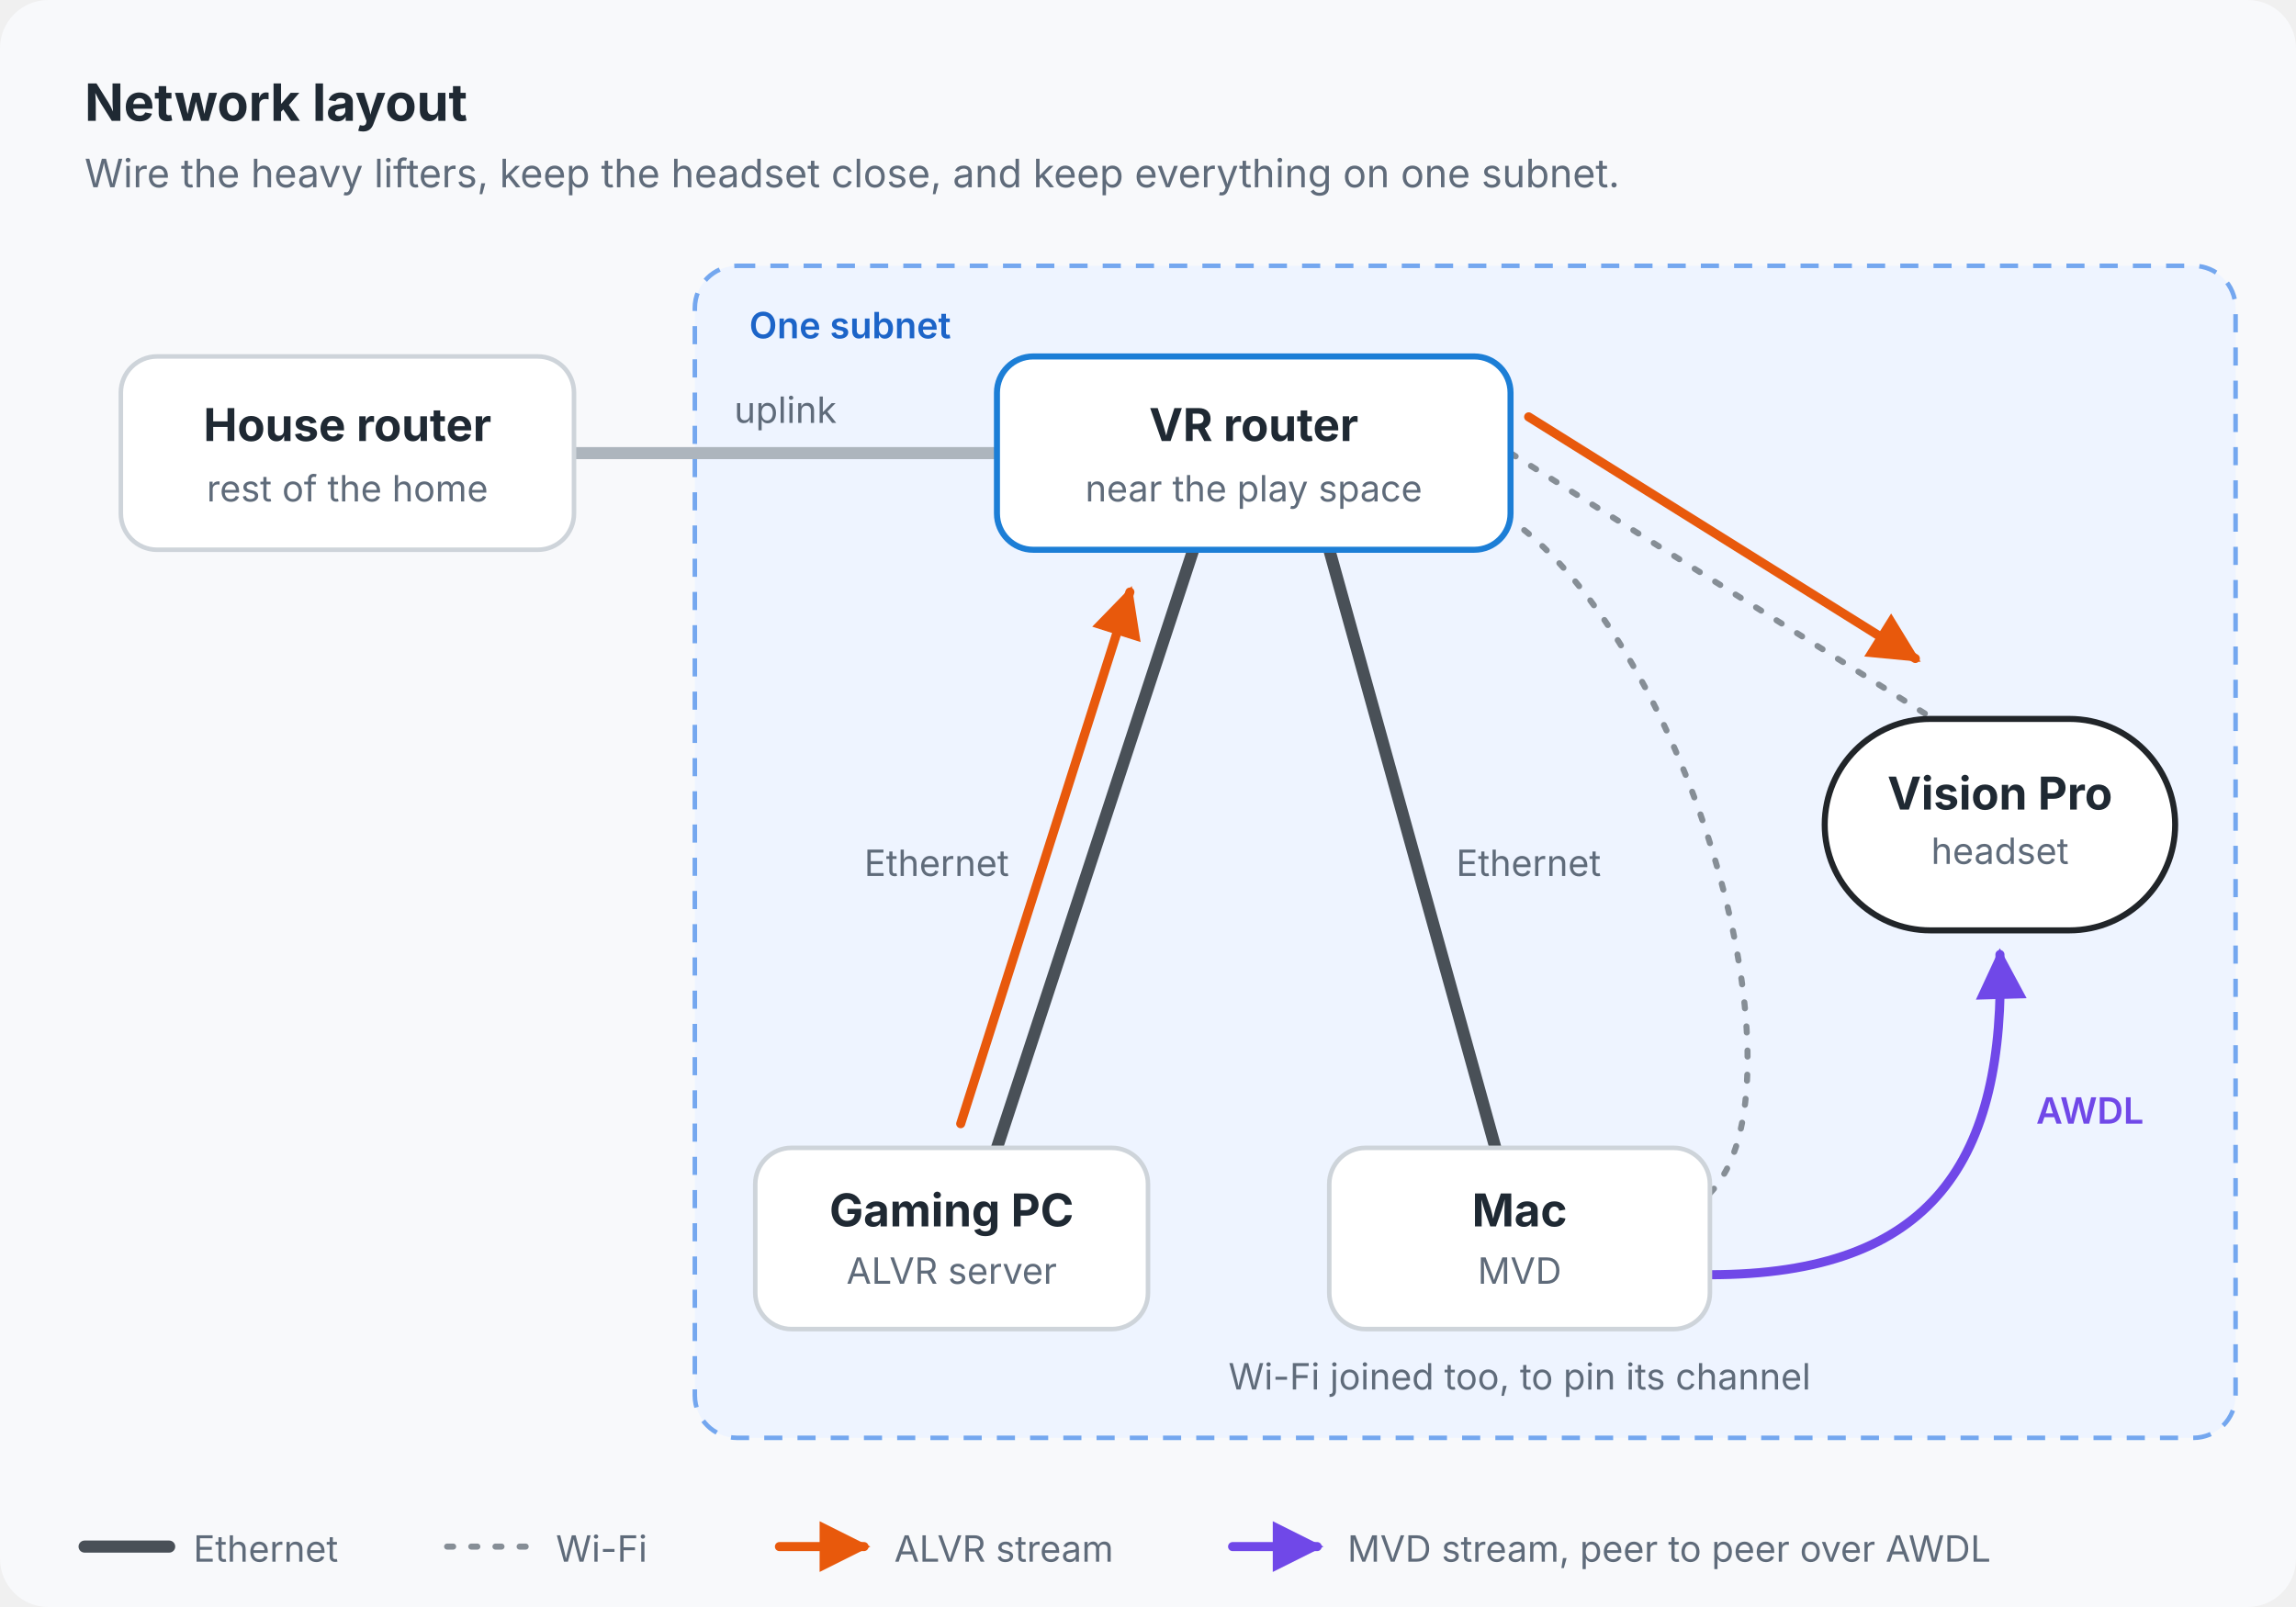
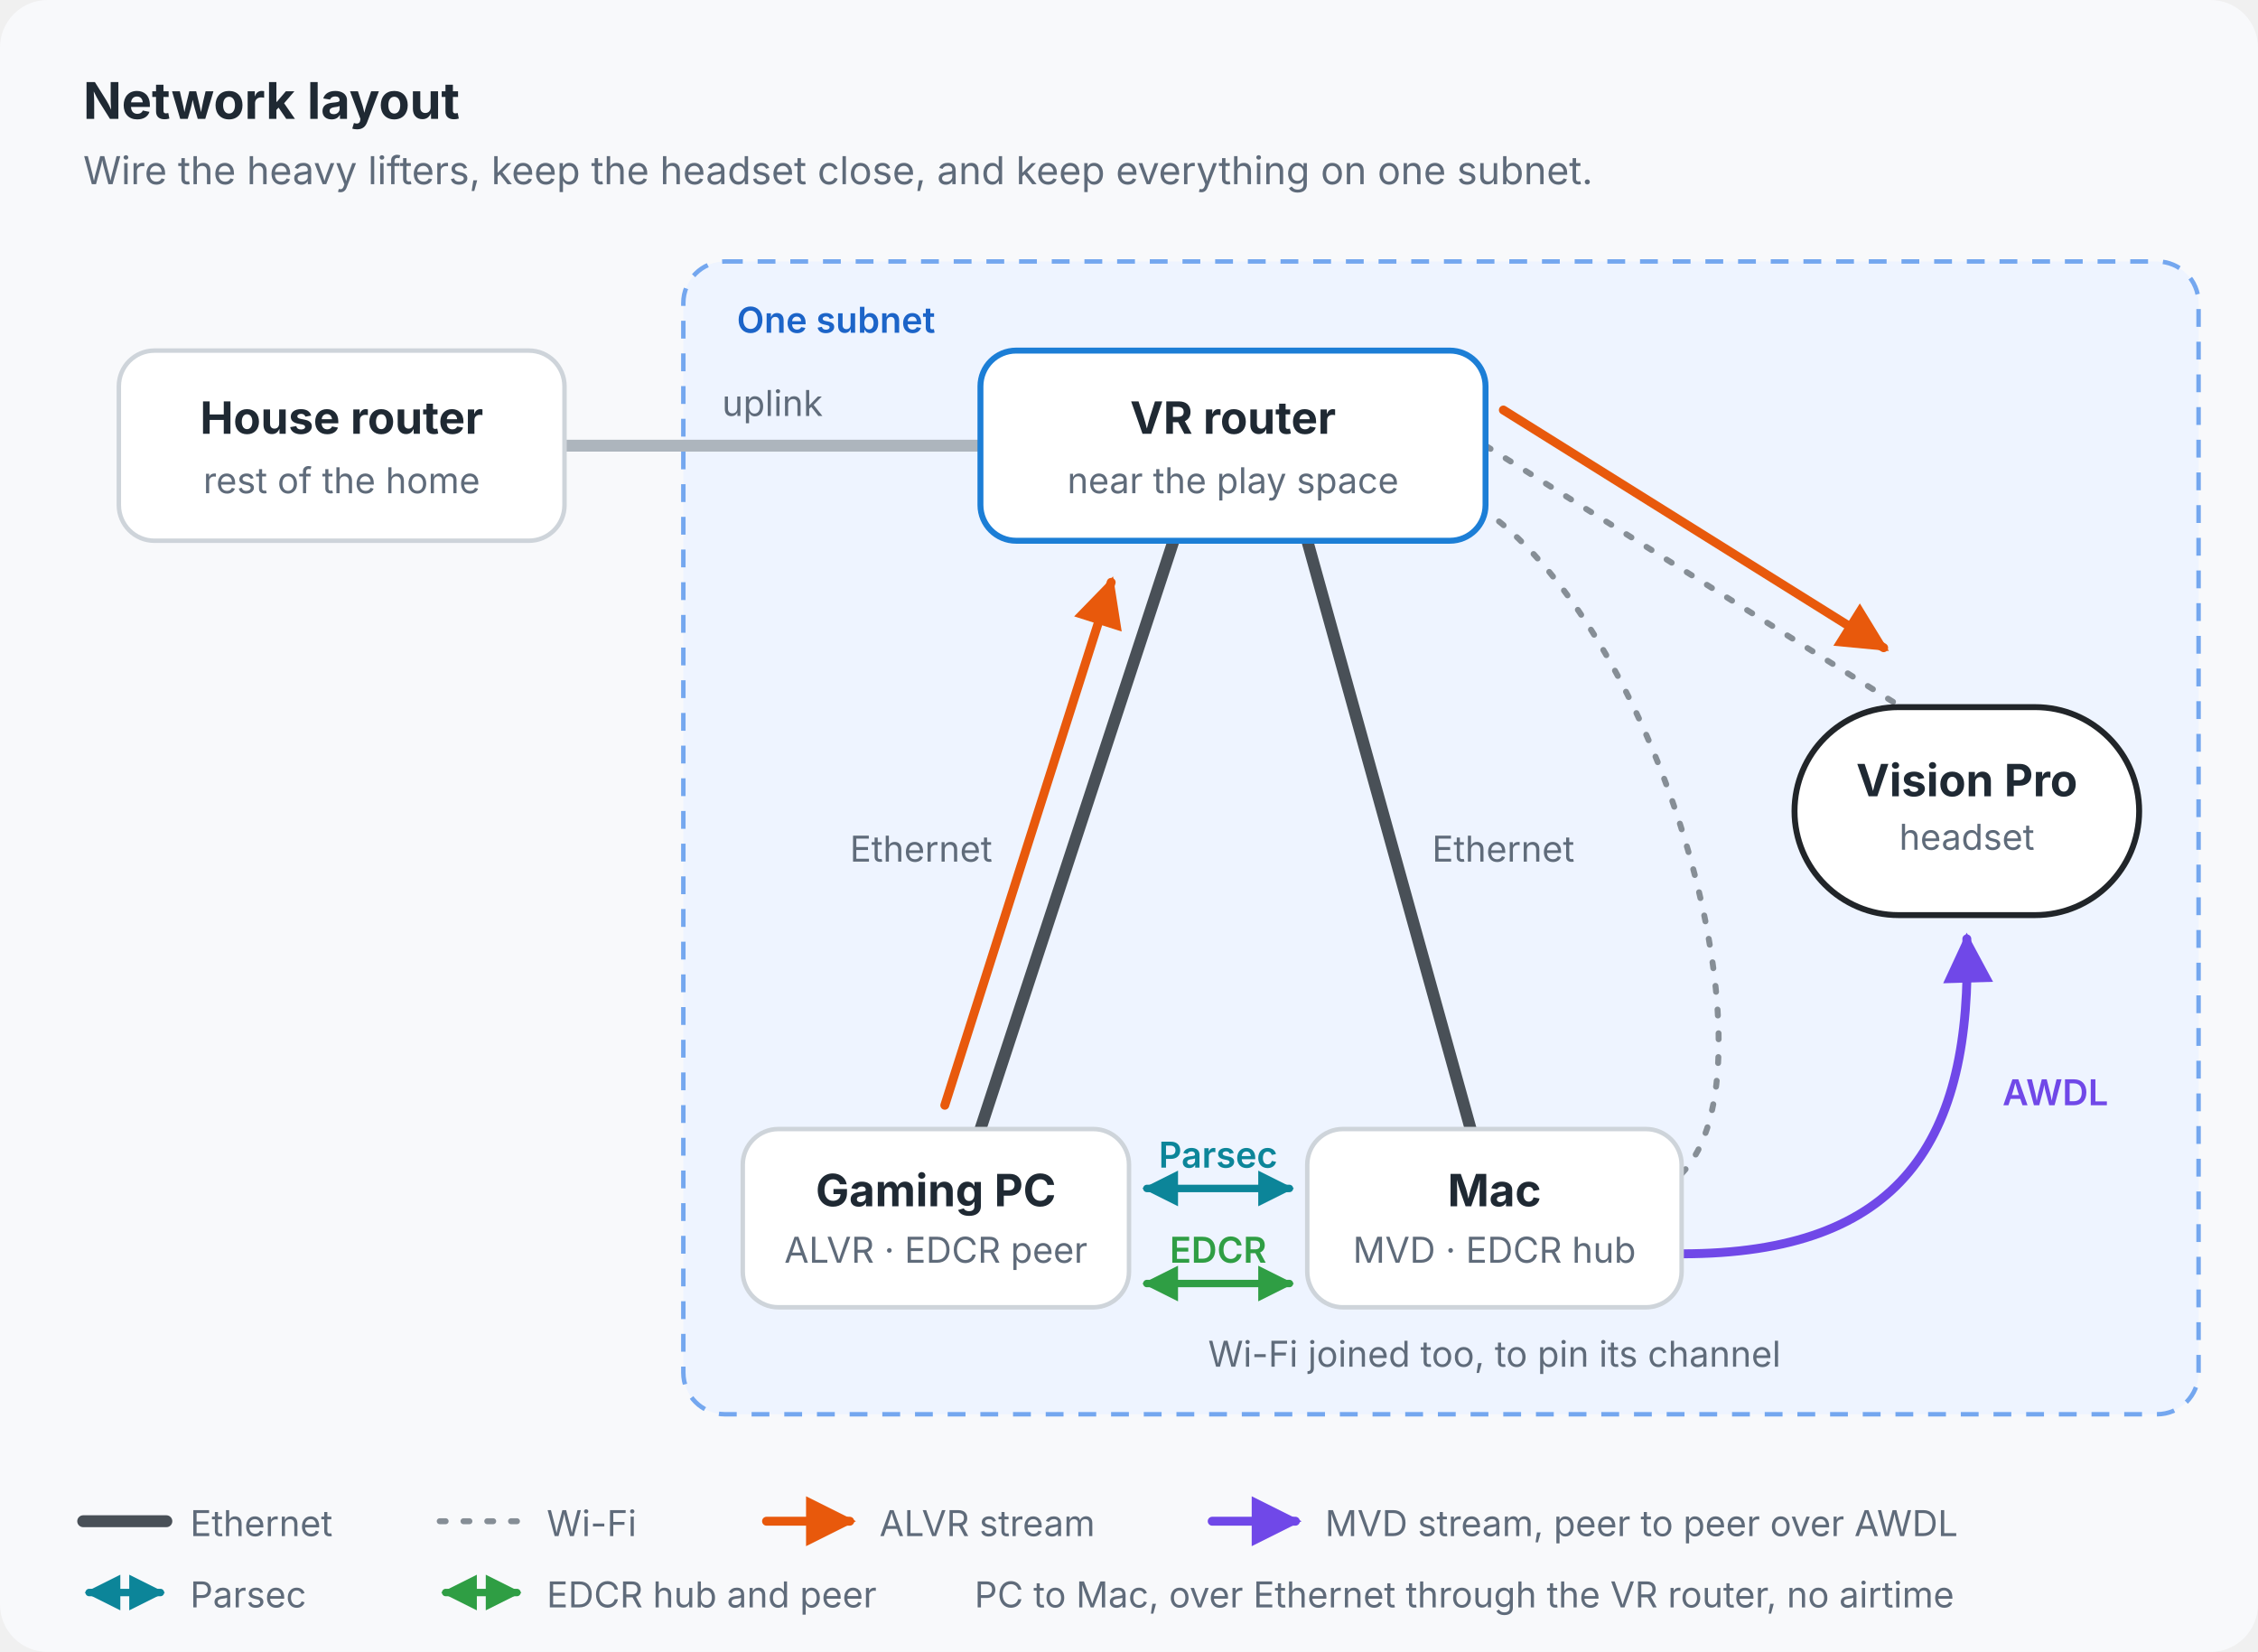
- <svg xmlns="http://www.w3.org/2000/svg" viewBox="0 0 760 532" width="100%" role="img" aria-labelledby="t d">
+ <svg xmlns="http://www.w3.org/2000/svg" viewBox="0 0 760 556" width="100%" role="img" aria-labelledby="t d">
  <defs>
    <marker id="a-alvr" viewBox="0 0 10 10" refX="8" refY="5" markerWidth="7" markerHeight="7" orient="auto-start-reverse">
      <path d="M1 1L9 5L1 9z" fill="#e8590c" />
    </marker>
    <marker id="a-mvd" viewBox="0 0 10 10" refX="8" refY="5" markerWidth="7" markerHeight="7" orient="auto-start-reverse">
      <path d="M1 1L9 5L1 9z" fill="#7048e8" />
+     </marker>
+     <marker id="a-parsec" viewBox="0 0 10 10" refX="8" refY="5" markerWidth="6" markerHeight="6" orient="auto-start-reverse">
+       <path d="M1 1L9 5L1 9z" fill="#0c8599" />
+     </marker>
+     <marker id="a-edcr" viewBox="0 0 10 10" refX="8" refY="5" markerWidth="6" markerHeight="6" orient="auto-start-reverse">
+       <path d="M1 1L9 5L1 9z" fill="#2f9e44" />
    </marker>
  </defs>
  <style>
    text { font-family: -apple-system, BlinkMacSystemFont, "Segoe UI", system-ui, sans-serif; fill: #1f2933; }
    .title { font-size: 17px; font-weight: 650; }
    .sub { font-size: 13px; fill: #5f6b7a; }
    .name { font-size: 15px; font-weight: 650; text-anchor: middle; }
    .role { font-size: 12px; fill: #5f6b7a; text-anchor: middle; }
    .tag { font-size: 12px; fill: #5f6b7a; }
    .node { fill: #ffffff; stroke: #ced4da; stroke-width: 1.5; }
    .wire { stroke: #495057; stroke-width: 4; stroke-linecap: round; fill: none; }
    .wifi { stroke: #868e96; stroke-width: 2; stroke-dasharray: 2 6; stroke-linecap: round; fill: none; }
    .alvr { stroke: #e8590c; stroke-width: 3; fill: none; stroke-linecap: round; }
    .mvd { stroke: #7048e8; stroke-width: 3; fill: none; stroke-linecap: round; }
+     .parsec { stroke: #0c8599; stroke-width: 2.5; fill: none; stroke-linecap: round; }
+     .edcr { stroke: #2f9e44; stroke-width: 2.5; fill: none; stroke-linecap: round; }
  </style>
-   <rect width="760" height="532" rx="16" fill="#f8f9fb" />
+   <rect width="760" height="556" rx="16" fill="#f8f9fb" />
  <text x="28" y="40" class="title">Network layout</text>
  <text x="28" y="62" class="sub">Wire the heavy lifters, keep the headset close, and keep everything on one subnet.</text>
  <rect x="230" y="88" width="510" height="388" rx="14" fill="#eef4ff" stroke="#74a7ef" stroke-width="1.5" stroke-dasharray="6 5" />
  <text x="248" y="112" class="tag" style="fill:#1c64c8;font-weight:600">One subnet</text>
  <path d="M190 150 H330" class="wire" style="stroke:#adb5bd" />
  <text x="260" y="140" class="tag" text-anchor="middle">uplink</text>
  <path d="M395 182 L330 380" class="wire" />
  <path d="M440 182 L495 380" class="wire" />
  <text x="334" y="290" class="tag" text-anchor="end">Ethernet</text>
  <text x="482" y="290" class="tag">Ethernet</text>
  <path d="M566 395 C 600 360 560 215 500 172" class="wifi" />
  <path d="M500 150 L640 238" class="wifi" />
  <path d="M318 372 L374 196" class="alvr" marker-end="url(#a-alvr)" />
  <path d="M506 138 L634 218" class="alvr" marker-end="url(#a-alvr)" />
  <path d="M566 422 C 640 422 664 384 662 316" class="mvd" marker-end="url(#a-mvd)" />
+   <path d="M386 400 H434" class="parsec" marker-start="url(#a-parsec)" marker-end="url(#a-parsec)" />
+   <text x="410" y="393" class="tag" text-anchor="middle" style="fill:#0c8599;font-weight:600">Parsec</text>
+   <path d="M386 432 H434" class="edcr" marker-start="url(#a-edcr)" marker-end="url(#a-edcr)" />
+   <text x="410" y="425" class="tag" text-anchor="middle" style="fill:#2f9e44;font-weight:600">EDCR</text>
  <text x="674" y="372" class="tag" style="fill:#7048e8;font-weight:600">AWDL</text>
  <rect x="40" y="118" width="150" height="64" rx="12" class="node" />
  <text x="115" y="146" class="name">House router</text>
  <text x="115" y="166" class="role">rest of the home</text>
  <rect x="330" y="118" width="170" height="64" rx="12" class="node" style="stroke:#1c7ed6;stroke-width:2" />
  <text x="415" y="146" class="name">VR router</text>
  <text x="415" y="166" class="role">near the play space</text>
  <rect x="250" y="380" width="130" height="60" rx="12" class="node" />
  <text x="315" y="406" class="name">Gaming PC</text>
-   <text x="315" y="425" class="role">ALVR server</text>
+   <text x="315" y="425" class="role">ALVR · EDCR peer</text>
  <rect x="440" y="380" width="126" height="60" rx="12" class="node" />
  <text x="503" y="406" class="name">Mac</text>
-   <text x="503" y="425" class="role">MVD</text>
+   <text x="503" y="425" class="role">MVD · EDCR hub</text>
  <text x="503" y="460" class="role">Wi-Fi joined too, to pin its channel</text>
  <rect x="604" y="238" width="116" height="70" rx="35" class="node" style="stroke:#212529;stroke-width:2" />
  <text x="662" y="268" class="name">Vision Pro</text>
  <text x="662" y="286" class="role">headset</text>
  <g transform="translate(28,506)">
    <path d="M0 6 H28" class="wire" />
    <text x="36" y="11" class="tag">Ethernet</text>
    <path d="M120 6 H148" class="wifi" />
    <text x="156" y="11" class="tag">Wi-Fi</text>
    <path d="M230 6 H258" class="alvr" marker-end="url(#a-alvr)" />
    <text x="268" y="11" class="tag">ALVR stream</text>
    <path d="M380 6 H408" class="mvd" marker-end="url(#a-mvd)" />
    <text x="418" y="11" class="tag">MVD stream, peer to peer over AWDL</text>
  </g>
+   <g transform="translate(28,530)">
+     <path d="M2 6 H26" class="parsec" marker-start="url(#a-parsec)" marker-end="url(#a-parsec)" />
+     <text x="36" y="11" class="tag">Parsec</text>
+     <path d="M122 6 H146" class="edcr" marker-start="url(#a-edcr)" marker-end="url(#a-edcr)" />
+     <text x="156" y="11" class="tag">EDCR hub and peer</text>
+     <text x="300" y="11" class="tag">PC to Mac, over Ethernet through the VR router, no airtime</text>
+   </g>
</svg>
